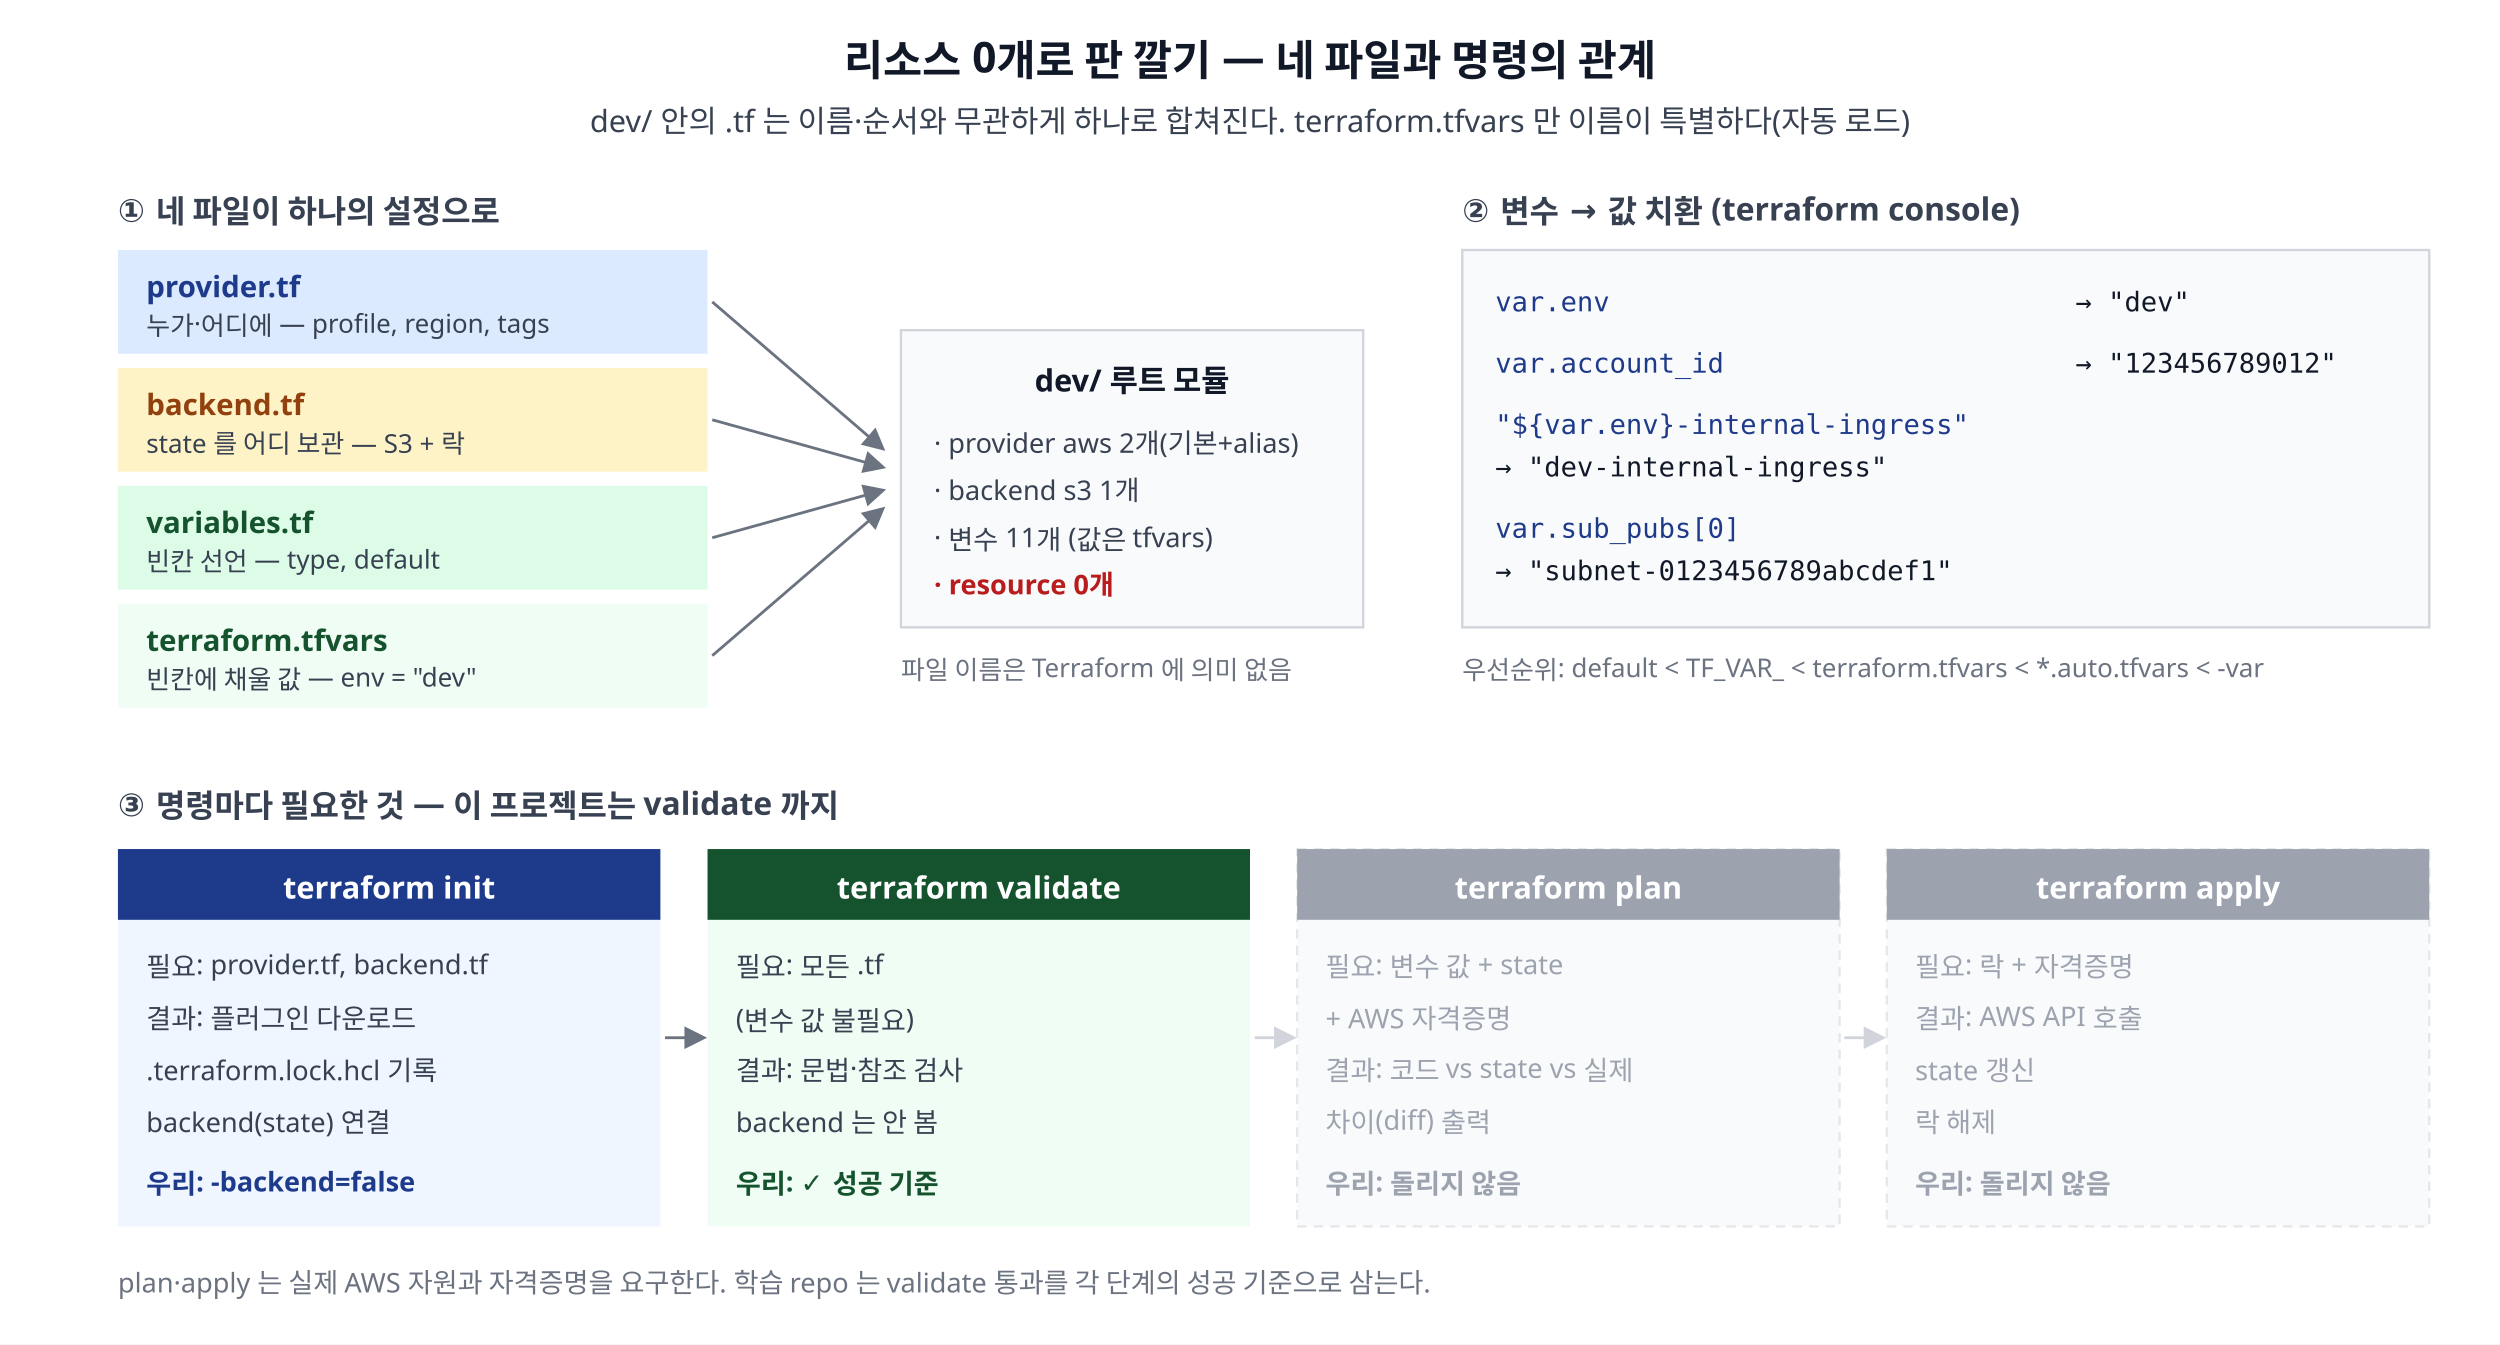
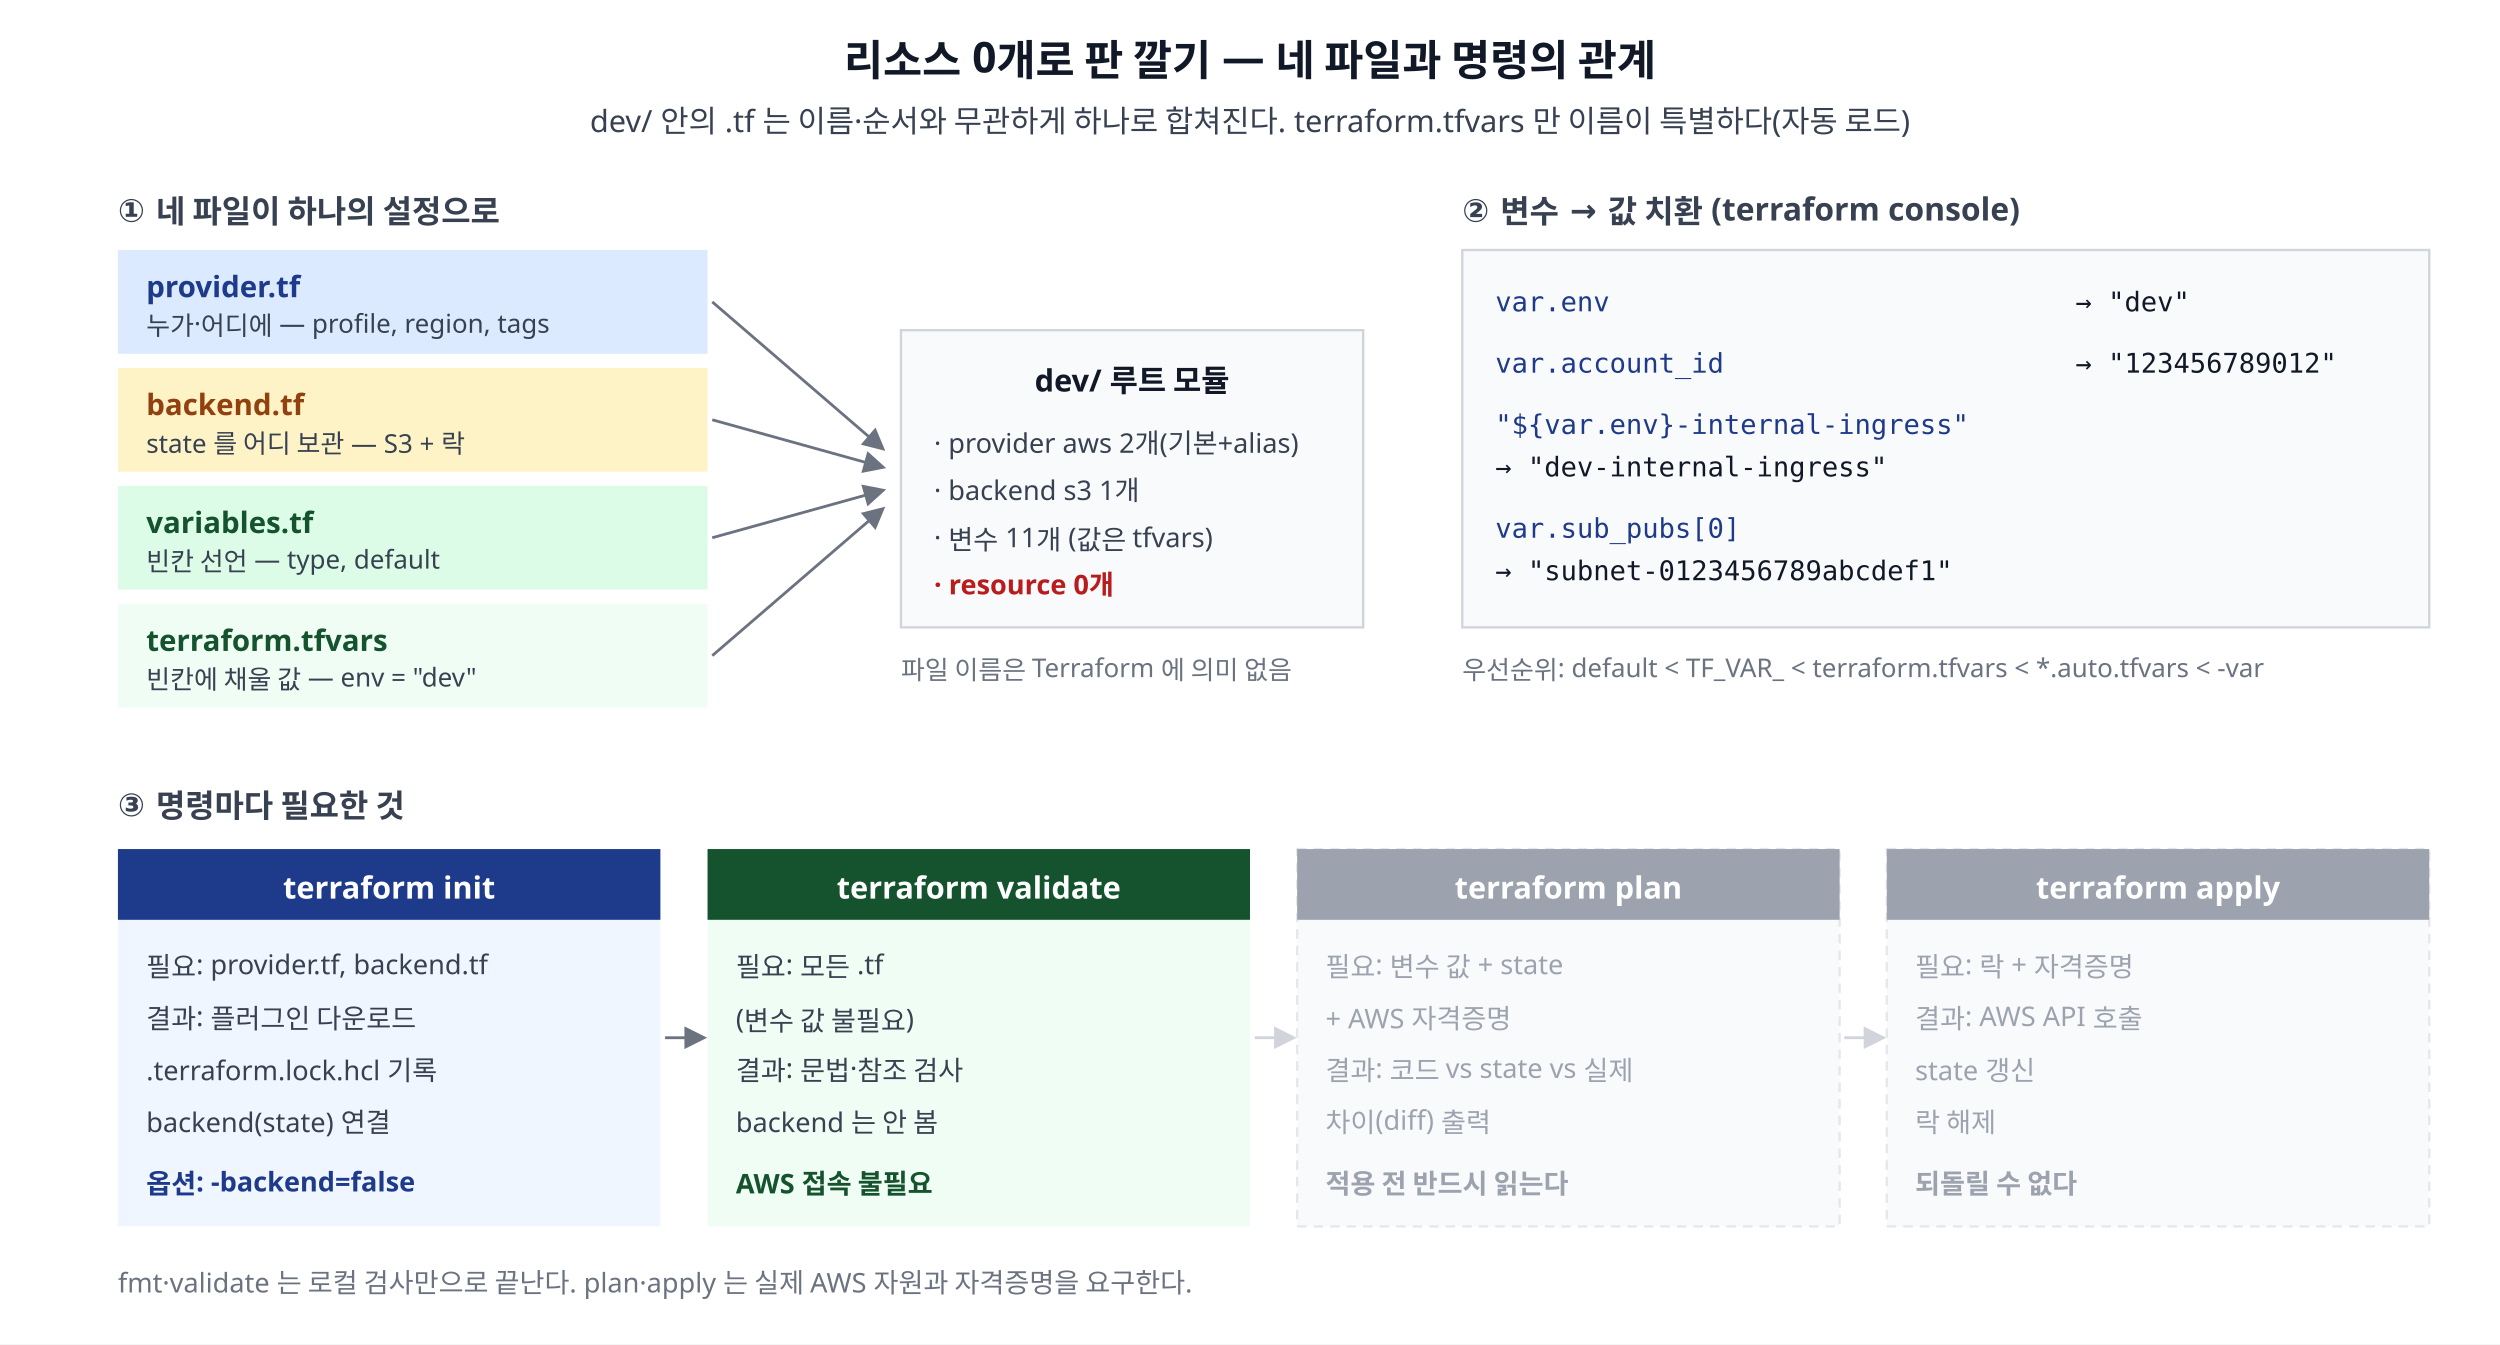
<svg xmlns="http://www.w3.org/2000/svg" viewBox="0 0 1060 570" font-family="Pretendard, 'Apple SD Gothic Neo', 'Noto Sans KR', sans-serif">
  <defs>
    <marker id="bsarrow" markerWidth="8" markerHeight="8" refX="6.5" refY="4" orient="auto">
      <path d="M0,0 L8,4 L0,8 z" fill="#6b7280" />
    </marker>
    <marker id="bsarrowlight" markerWidth="8" markerHeight="8" refX="6.5" refY="4" orient="auto">
      <path d="M0,0 L8,4 L0,8 z" fill="#d1d5db" />
    </marker>
  </defs>
  <rect x="0" y="0" width="1060" height="570" fill="#ffffff" />
  <text x="530" y="32" text-anchor="middle" font-size="18" font-weight="bold" fill="#111827">리소스 0개로 판 깔기 — 네 파일과 명령의 관계</text>
  <text x="530" y="56" text-anchor="middle" font-size="13" fill="#374151">dev/ 안의 .tf 는 이름·순서와 무관하게 하나로 합쳐진다. terraform.tfvars 만 이름이 특별하다(자동 로드)</text>
  <text x="50" y="94" font-size="13.5" font-weight="bold" fill="#374151">① 네 파일이 하나의 설정으로</text>
  <rect x="50" y="106" width="250" height="44" fill="#dbeafe" />
  <text x="62" y="126" font-size="12.5" font-weight="bold" fill="#1e3a8a">provider.tf</text>
  <text x="62" y="142" font-size="11" fill="#374151">누가·어디에 — profile, region, tags</text>
  <rect x="50" y="156" width="250" height="44" fill="#fef3c7" />
  <text x="62" y="176" font-size="12.5" font-weight="bold" fill="#92400e">backend.tf</text>
  <text x="62" y="192" font-size="11" fill="#374151">state 를 어디 보관 — S3 + 락</text>
  <rect x="50" y="206" width="250" height="44" fill="#dcfce7" />
  <text x="62" y="226" font-size="12.5" font-weight="bold" fill="#14532d">variables.tf</text>
  <text x="62" y="242" font-size="11" fill="#374151">빈칸 선언 — type, default</text>
  <rect x="50" y="256" width="250" height="44" fill="#f0fdf4" />
  <text x="62" y="276" font-size="12.5" font-weight="bold" fill="#14532d">terraform.tfvars</text>
  <text x="62" y="292" font-size="11" fill="#374151">빈칸에 채울 값 — env = "dev"</text>
  <line x1="302" y1="128" x2="374" y2="190" stroke="#6b7280" stroke-width="1.2" marker-end="url(#bsarrow)" />
  <line x1="302" y1="178" x2="374" y2="198" stroke="#6b7280" stroke-width="1.2" marker-end="url(#bsarrow)" />
  <line x1="302" y1="228" x2="374" y2="208" stroke="#6b7280" stroke-width="1.2" marker-end="url(#bsarrow)" />
  <line x1="302" y1="278" x2="374" y2="216" stroke="#6b7280" stroke-width="1.2" marker-end="url(#bsarrow)" />
  <rect x="382" y="140" width="196" height="126" fill="#f9fafb" stroke="#d1d5db" stroke-width="1" />
  <text x="480" y="166" text-anchor="middle" font-size="13" font-weight="bold" fill="#111827">dev/ 루트 모듈</text>
  <text x="396" y="192" font-size="11.5" fill="#374151">· provider aws 2개(기본+alias)</text>
  <text x="396" y="212" font-size="11.5" fill="#374151">· backend s3 1개</text>
  <text x="396" y="232" font-size="11.5" fill="#374151">· 변수 11개 (값은 tfvars)</text>
  <text x="396" y="252" font-size="11.5" font-weight="bold" fill="#b91c1c">· resource 0개</text>
  <text x="382" y="288" font-size="11" fill="#6b7280">파일 이름은 Terraform 에 의미 없음</text>
  <text x="620" y="94" font-size="13.5" font-weight="bold" fill="#374151">② 변수 → 값 치환 (terraform console)</text>
  <rect x="620" y="106" width="410" height="160" fill="#f9fafb" stroke="#d1d5db" stroke-width="1" />
  <g font-family="ui-monospace, SFMono-Regular, Menlo, monospace" font-size="11.5">
    <text x="634" y="132" fill="#1e3a8a">var.env</text>
    <text x="880" y="132" fill="#111827">→ "dev"</text>
    <text x="634" y="158" fill="#1e3a8a">var.account_id</text>
    <text x="880" y="158" fill="#111827">→ "123456789012"</text>
    <text x="634" y="184" fill="#1e3a8a">"${var.env}-internal-ingress"</text>
    <text x="634" y="202" fill="#111827">    → "dev-internal-ingress"</text>
    <text x="634" y="228" fill="#1e3a8a">var.sub_pubs[0]</text>
    <text x="634" y="246" fill="#111827">    → "subnet-0123456789abcdef1"</text>
  </g>
  <text x="620" y="288" font-size="11" fill="#6b7280">우선순위: default &lt; TF_VAR_ &lt; terraform.tfvars &lt; *.auto.tfvars &lt; -var</text>
-   <text x="50" y="346" font-size="13.5" font-weight="bold" fill="#374151">③ 명령마다 필요한 것 — 이 프로젝트는 validate 까지</text>
+   <text x="50" y="346" font-size="13.5" font-weight="bold" fill="#374151">③ 명령마다 필요한 것</text>
  <rect x="50" y="360" width="230" height="160" fill="#eff6ff" />
  <rect x="50" y="360" width="230" height="30" fill="#1e3a8a" />
  <text x="165" y="381" text-anchor="middle" font-size="13" font-weight="bold" fill="#ffffff">terraform init</text>
  <text x="62" y="414" font-size="11.5" fill="#374151">필요: provider.tf, backend.tf</text>
  <text x="62" y="436" font-size="11.5" fill="#374151">결과: 플러그인 다운로드</text>
  <text x="62" y="458" font-size="11.5" fill="#374151">　　　.terraform.lock.hcl 기록</text>
  <text x="62" y="480" font-size="11.5" fill="#374151">　　　backend(state) 연결</text>
-   <text x="62" y="506" font-size="11.5" font-weight="bold" fill="#1e3a8a">우리: -backend=false</text>
+   <text x="62" y="506" font-size="11.5" font-weight="bold" fill="#1e3a8a">옵션: -backend=false</text>
  <line x1="282" y1="440" x2="298" y2="440" stroke="#6b7280" stroke-width="1.2" marker-end="url(#bsarrow)" />
  <rect x="300" y="360" width="230" height="160" fill="#f0fdf4" />
  <rect x="300" y="360" width="230" height="30" fill="#14532d" />
  <text x="415" y="381" text-anchor="middle" font-size="13" font-weight="bold" fill="#ffffff">terraform validate</text>
  <text x="312" y="414" font-size="11.5" fill="#374151">필요: 모든 .tf</text>
  <text x="312" y="436" font-size="11.5" fill="#374151">　　　(변수 값 불필요)</text>
  <text x="312" y="458" font-size="11.5" fill="#374151">결과: 문법·참조 검사</text>
  <text x="312" y="480" font-size="11.5" fill="#374151">　　　backend 는 안 봄</text>
-   <text x="312" y="506" font-size="11.5" font-weight="bold" fill="#14532d">우리: ✓ 성공 기준</text>
+   <text x="312" y="506" font-size="11.5" font-weight="bold" fill="#14532d">AWS 접속 불필요</text>
  <line x1="532" y1="440" x2="548" y2="440" stroke="#d1d5db" stroke-width="1.2" marker-end="url(#bsarrowlight)" />
  <rect x="550" y="360" width="230" height="160" fill="#f9fafb" stroke="#e5e7eb" stroke-width="1" stroke-dasharray="4 3" />
  <rect x="550" y="360" width="230" height="30" fill="#9ca3af" />
  <text x="665" y="381" text-anchor="middle" font-size="13" font-weight="bold" fill="#ffffff">terraform plan</text>
  <text x="562" y="414" font-size="11.5" fill="#9ca3af">필요: 변수 값 + state</text>
  <text x="562" y="436" font-size="11.5" fill="#9ca3af">　　　+ AWS 자격증명</text>
  <text x="562" y="458" font-size="11.5" fill="#9ca3af">결과: 코드 vs state vs 실제</text>
  <text x="562" y="480" font-size="11.5" fill="#9ca3af">　　　차이(diff) 출력</text>
-   <text x="562" y="506" font-size="11.5" font-weight="bold" fill="#9ca3af">우리: 돌리지 않음</text>
+   <text x="562" y="506" font-size="11.5" font-weight="bold" fill="#9ca3af">적용 전 반드시 읽는다</text>
  <line x1="782" y1="440" x2="798" y2="440" stroke="#d1d5db" stroke-width="1.2" marker-end="url(#bsarrowlight)" />
  <rect x="800" y="360" width="230" height="160" fill="#f9fafb" stroke="#e5e7eb" stroke-width="1" stroke-dasharray="4 3" />
  <rect x="800" y="360" width="230" height="30" fill="#9ca3af" />
  <text x="915" y="381" text-anchor="middle" font-size="13" font-weight="bold" fill="#ffffff">terraform apply</text>
  <text x="812" y="414" font-size="11.5" fill="#9ca3af">필요: 락 + 자격증명</text>
  <text x="812" y="436" font-size="11.5" fill="#9ca3af">결과: AWS API 호출</text>
  <text x="812" y="458" font-size="11.5" fill="#9ca3af">　　　state 갱신</text>
  <text x="812" y="480" font-size="11.5" fill="#9ca3af">　　　락 해제</text>
-   <text x="812" y="506" font-size="11.5" font-weight="bold" fill="#9ca3af">우리: 돌리지 않음</text>
-   <text x="50" y="548" font-size="11.5" fill="#6b7280">plan·apply 는 실제 AWS 자원과 자격증명을 요구한다. 학습 repo 는 validate 통과를 각 단계의 성공 기준으로 삼는다.</text>
+   <text x="812" y="506" font-size="11.5" font-weight="bold" fill="#9ca3af">되돌릴 수 없다</text>
+   <text x="50" y="548" font-size="11.5" fill="#6b7280">fmt·validate 는 로컬 검사만으로 끝난다. plan·apply 는 실제 AWS 자원과 자격증명을 요구한다.</text>
</svg>
